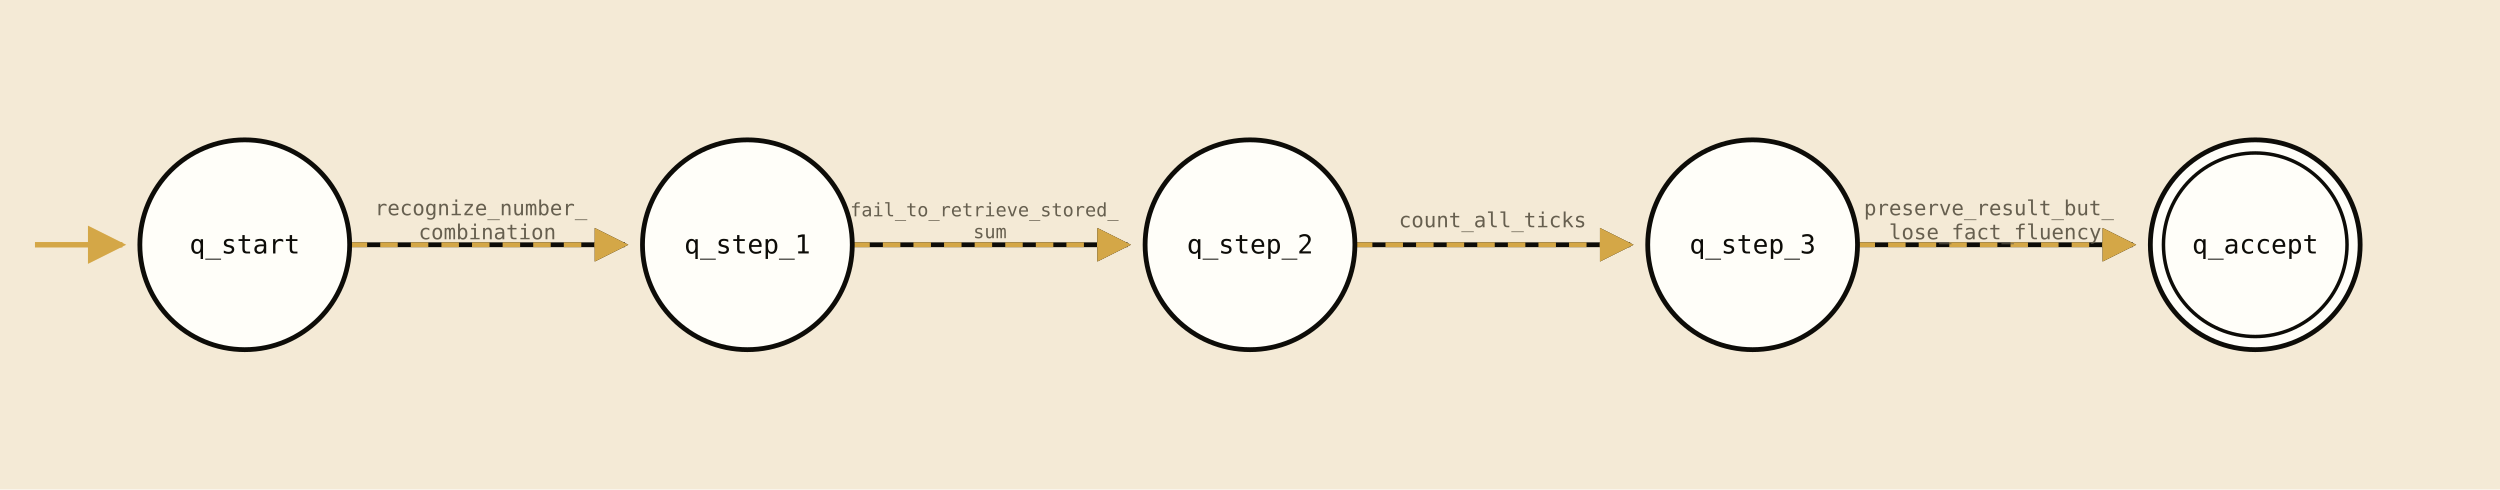
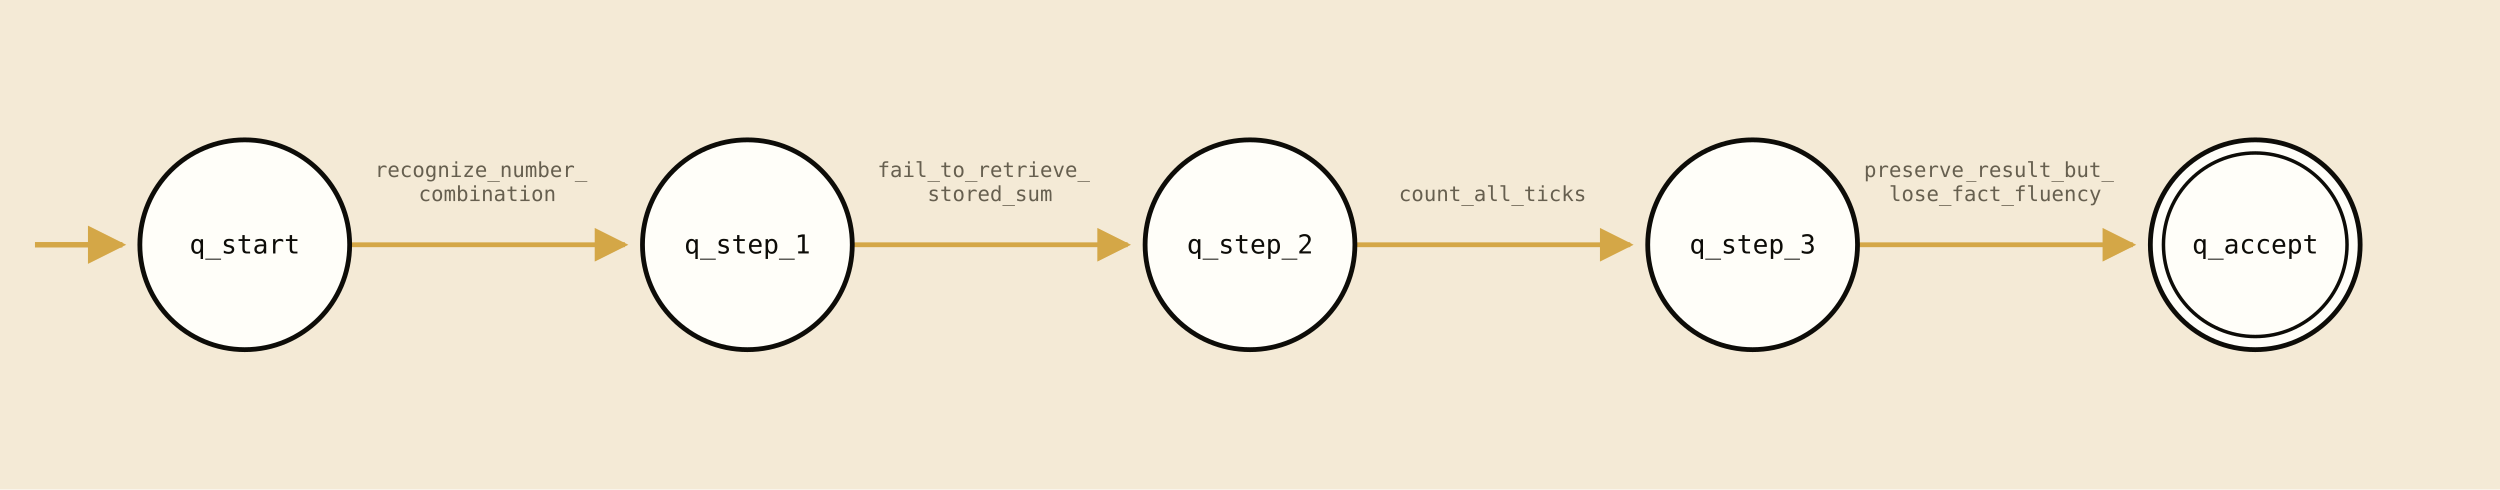
<svg xmlns="http://www.w3.org/2000/svg" width="1144" height="224" viewBox="0 0 1144 224" role="img" aria-labelledby="title desc">
  <defs>
    <marker id="arrow-static" viewBox="0 0 10 10" refX="9" refY="5" markerWidth="7" markerHeight="7" orient="auto-start-reverse">
      <path d="M 0 0 L 10 5 L 0 10 z" fill="#0d0c08" />
    </marker>
    <marker id="arrow-observed" viewBox="0 0 10 10" refX="9" refY="5" markerWidth="7" markerHeight="7" orient="auto-start-reverse">
      <path d="M 0 0 L 10 5 L 0 10 z" fill="#d4a747" />
    </marker>
+     <marker id="arrow-combined" viewBox="0 0 10 10" refX="9" refY="5" markerWidth="7" markerHeight="7" orient="auto-start-reverse">
+       <path d="M 0 0 L 10 5 L 0 10 z" fill="#d4a747" />
+     </marker>
  </defs>
  <rect width="100%" height="100%" fill="#f4ead6" />
-   <path d="M 160.0 112.0 L 286.0 112.0" fill="none" stroke="#0d0c08" stroke-width="2.2" marker-end="url(#arrow-static)" />
-   <path d="M 160.0 112.0 L 286.0 112.0" fill="none" stroke="#d4a747" stroke-width="2.2" stroke-dasharray="8 6" marker-end="url(#arrow-observed)" />
-   <text text-anchor="middle" font-family="ui-monospace, Menlo, Consolas, monospace" font-size="9.5" fill="#665f4f">
-     <tspan x="223.0" y="98.5">recognize_number_</tspan>
-     <tspan x="223.0" y="109.5">combination</tspan>
+   <path class="edge-static-observed" d="M 160.0 112.0 L 286.0 112.0" fill="none" stroke="#d4a747" stroke-width="2.2" marker-end="url(#arrow-combined)" />
+   <text text-anchor="middle" font-family="ui-monospace, Menlo, Consolas, monospace" font-size="9.5" fill="#665f4f" stroke="#f4ead6" stroke-width="5" stroke-linejoin="round" paint-order="stroke fill">
+     <tspan x="223.0" y="81.0">recognize_number_</tspan>
+     <tspan x="223.0" y="92.0">combination</tspan>
  </text>
-   <path d="M 390.0 112.0 L 516.0 112.0" fill="none" stroke="#0d0c08" stroke-width="2.2" marker-end="url(#arrow-static)" />
-   <path d="M 390.0 112.0 L 516.0 112.0" fill="none" stroke="#d4a747" stroke-width="2.2" stroke-dasharray="8 6" marker-end="url(#arrow-observed)" />
-   <text text-anchor="middle" font-family="ui-monospace, Menlo, Consolas, monospace" font-size="8.5" fill="#665f4f">
-     <tspan x="453.0" y="99.0">fail_to_retrieve_stored_</tspan>
-     <tspan x="453.0" y="109.0">sum</tspan>
+   <path class="edge-static-observed" d="M 390.0 112.0 L 516.0 112.0" fill="none" stroke="#d4a747" stroke-width="2.2" marker-end="url(#arrow-combined)" />
+   <text text-anchor="middle" font-family="ui-monospace, Menlo, Consolas, monospace" font-size="9.5" fill="#665f4f" stroke="#f4ead6" stroke-width="5" stroke-linejoin="round" paint-order="stroke fill">
+     <tspan x="453.0" y="81.0">fail_to_retrieve_</tspan>
+     <tspan x="453.0" y="92.0">stored_sum</tspan>
  </text>
-   <path d="M 620.0 112.0 L 746.0 112.0" fill="none" stroke="#0d0c08" stroke-width="2.2" marker-end="url(#arrow-static)" />
-   <path d="M 620.0 112.0 L 746.0 112.0" fill="none" stroke="#d4a747" stroke-width="2.2" stroke-dasharray="8 6" marker-end="url(#arrow-observed)" />
-   <text text-anchor="middle" font-family="ui-monospace, Menlo, Consolas, monospace" font-size="9.5" fill="#665f4f">
-     <tspan x="683.0" y="104.0">count_all_ticks</tspan>
+   <path class="edge-static-observed" d="M 620.0 112.0 L 746.0 112.0" fill="none" stroke="#d4a747" stroke-width="2.2" marker-end="url(#arrow-combined)" />
+   <text text-anchor="middle" font-family="ui-monospace, Menlo, Consolas, monospace" font-size="9.5" fill="#665f4f" stroke="#f4ead6" stroke-width="5" stroke-linejoin="round" paint-order="stroke fill">
+     <tspan x="683.0" y="92.0">count_all_ticks</tspan>
  </text>
-   <path d="M 850.0 112.0 L 976.0 112.0" fill="none" stroke="#0d0c08" stroke-width="2.2" marker-end="url(#arrow-static)" />
-   <path d="M 850.0 112.0 L 976.0 112.0" fill="none" stroke="#d4a747" stroke-width="2.2" stroke-dasharray="8 6" marker-end="url(#arrow-observed)" />
-   <text text-anchor="middle" font-family="ui-monospace, Menlo, Consolas, monospace" font-size="9.5" fill="#665f4f">
-     <tspan x="913.0" y="98.5">preserve_result_but_</tspan>
-     <tspan x="913.0" y="109.5">lose_fact_fluency</tspan>
+   <path class="edge-static-observed" d="M 850.0 112.0 L 976.0 112.0" fill="none" stroke="#d4a747" stroke-width="2.2" marker-end="url(#arrow-combined)" />
+   <text text-anchor="middle" font-family="ui-monospace, Menlo, Consolas, monospace" font-size="9.5" fill="#665f4f" stroke="#f4ead6" stroke-width="5" stroke-linejoin="round" paint-order="stroke fill">
+     <tspan x="913.0" y="81.0">preserve_result_but_</tspan>
+     <tspan x="913.0" y="92.0">lose_fact_fluency</tspan>
  </text>
  <path d="M 16.0 112.0 L 56.0 112.0" fill="none" stroke="#d4a747" stroke-width="2.5" marker-end="url(#arrow-observed)" />
  <circle cx="112.0" cy="112.0" r="48.0" fill="#fffef9" stroke="#0d0c08" stroke-width="2.2" />
  <text x="112.0" y="116.0" text-anchor="middle" font-family="ui-monospace, Menlo, Consolas, monospace" font-size="12.0" fill="#0d0c08">q_start</text>
  <circle cx="342.0" cy="112.0" r="48.0" fill="#fffef9" stroke="#0d0c08" stroke-width="2.2" />
  <text x="342.0" y="116.0" text-anchor="middle" font-family="ui-monospace, Menlo, Consolas, monospace" font-size="12.0" fill="#0d0c08">q_step_1</text>
  <circle cx="572.0" cy="112.0" r="48.0" fill="#fffef9" stroke="#0d0c08" stroke-width="2.2" />
  <text x="572.0" y="116.0" text-anchor="middle" font-family="ui-monospace, Menlo, Consolas, monospace" font-size="12.0" fill="#0d0c08">q_step_2</text>
  <circle cx="802.0" cy="112.0" r="48.0" fill="#fffef9" stroke="#0d0c08" stroke-width="2.2" />
  <text x="802.0" y="116.0" text-anchor="middle" font-family="ui-monospace, Menlo, Consolas, monospace" font-size="12.0" fill="#0d0c08">q_step_3</text>
  <circle cx="1032.0" cy="112.0" r="48.0" fill="#fffef9" stroke="#0d0c08" stroke-width="2.2" />
  <circle cx="1032.0" cy="112.0" r="42.0" fill="none" stroke="#0d0c08" stroke-width="1.6" />
  <text x="1032.0" y="116.0" text-anchor="middle" font-family="ui-monospace, Menlo, Consolas, monospace" font-size="12.0" fill="#0d0c08">q_accept</text>
</svg>
